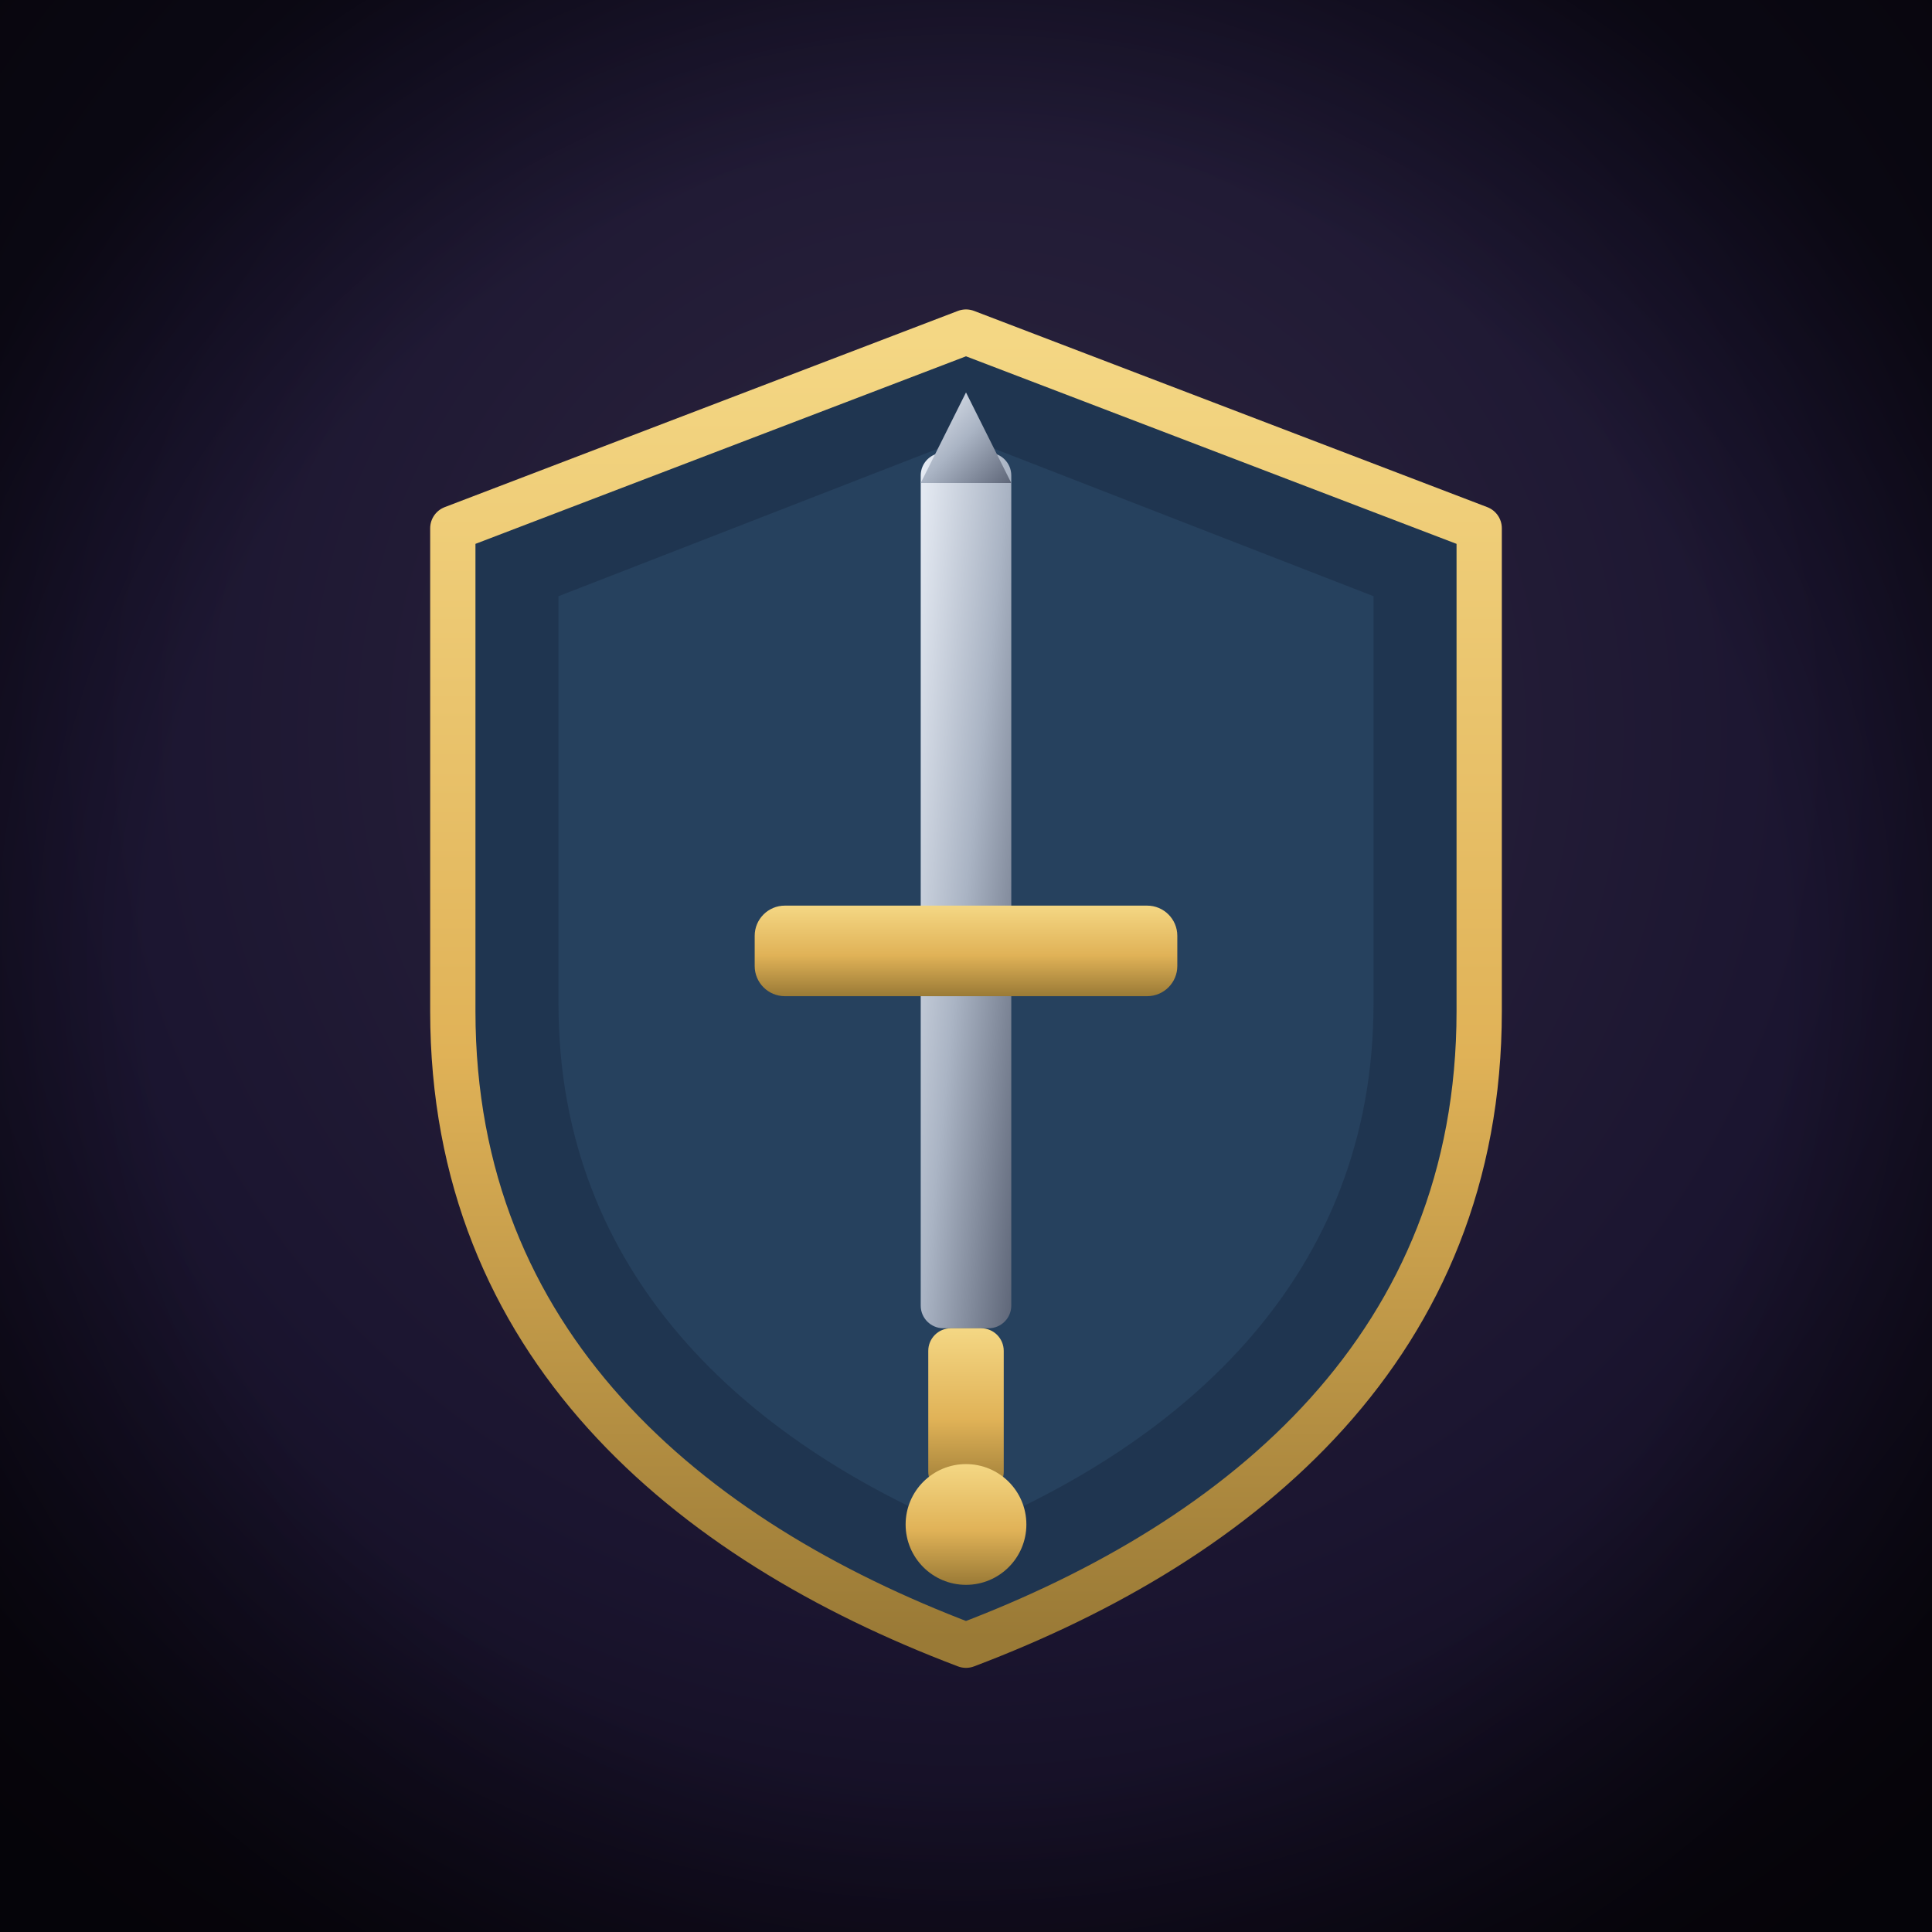
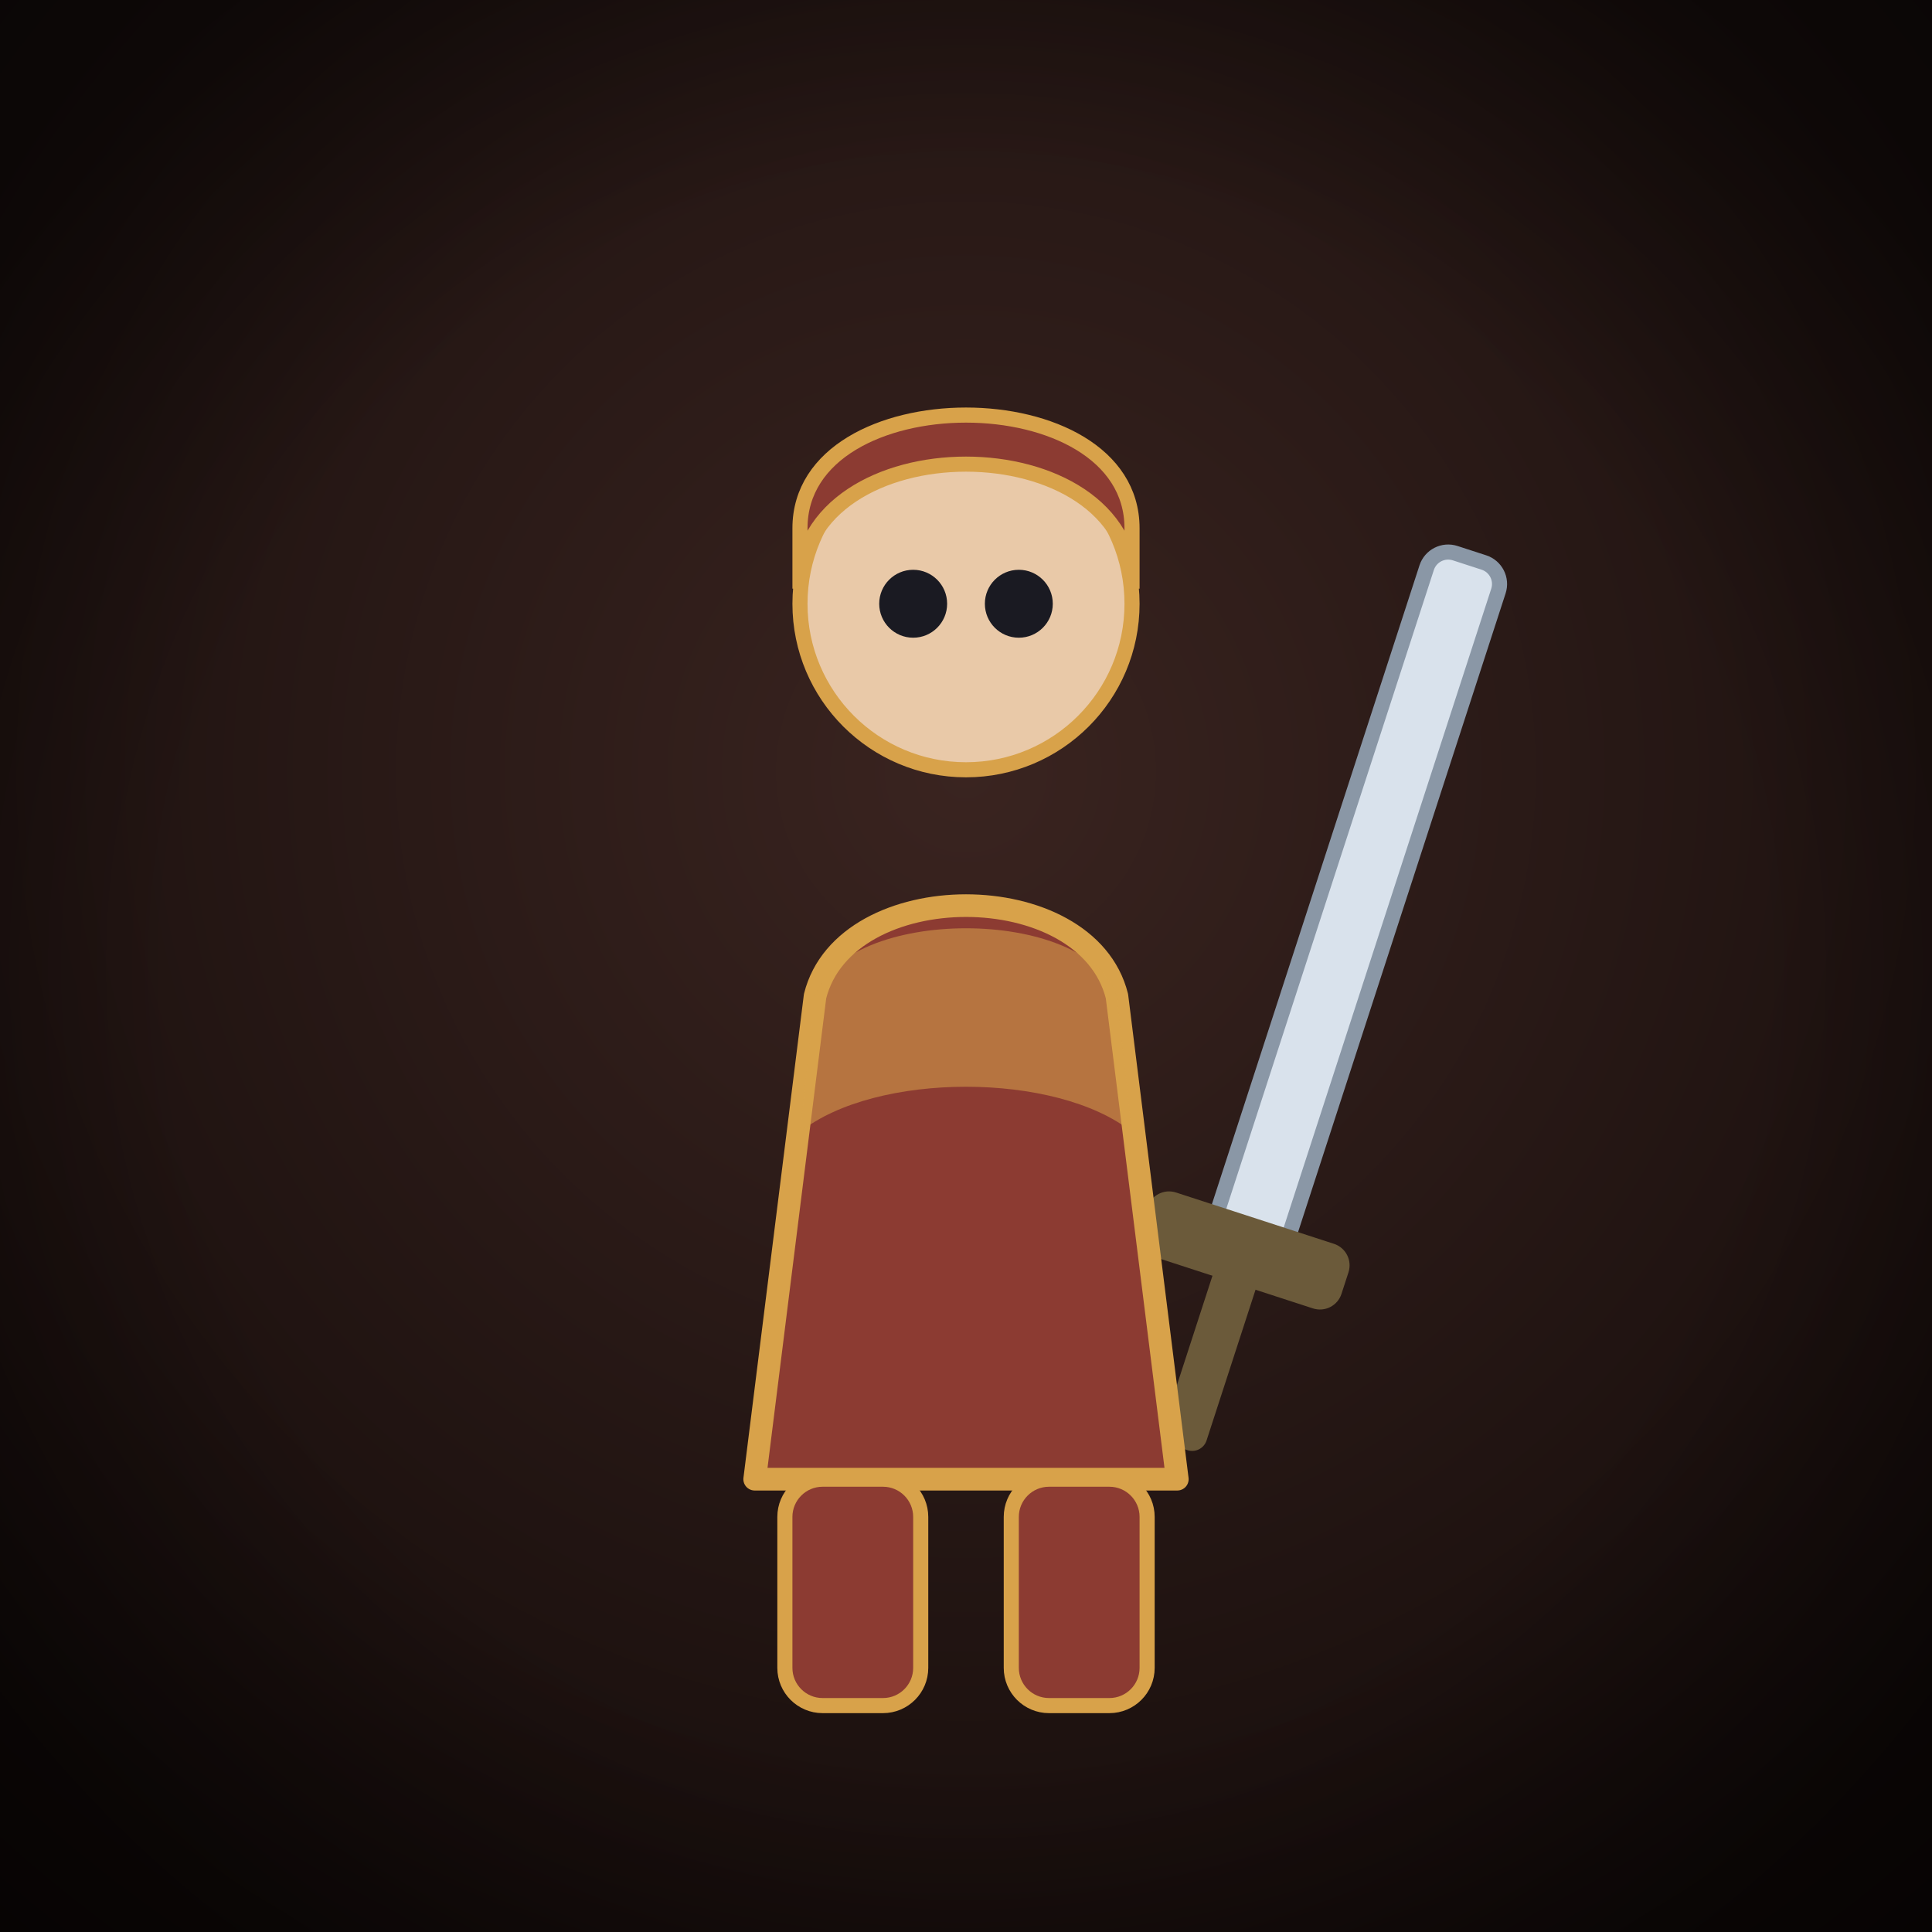
<svg xmlns="http://www.w3.org/2000/svg" viewBox="0 0 256 256" width="256" height="256">
  <defs>
-     <radialGradient id="bg" cx="50%" cy="38%" r="75%">
-       <stop offset="0%" stop-color="#2e2740" />
-       <stop offset="60%" stop-color="#1b1530" />
-       <stop offset="100%" stop-color="#0c0814" />
+     <radialGradient id="bg" cx="50%" cy="40%" r="78%">
+       <stop offset="0%" stop-color="#3a2420" />
+       <stop offset="100%" stop-color="#0e0807" />
    </radialGradient>
-     <linearGradient id="gold" x1="0" y1="0" x2="0" y2="1">
-       <stop offset="0%" stop-color="#f4d784" />
-       <stop offset="55%" stop-color="#e0b257" />
-       <stop offset="100%" stop-color="#9a7a36" />
-     </linearGradient>
-     <linearGradient id="steel" x1="0" y1="0" x2="1" y2="1">
-       <stop offset="0%" stop-color="#e8edf5" />
-       <stop offset="50%" stop-color="#aab4c4" />
-       <stop offset="100%" stop-color="#5e6678" />
-     </linearGradient>
+     <radialGradient id="vig" cx="50%" cy="50%" r="62%">
+       <stop offset="66%" stop-color="#000" stop-opacity="0" />
+       <stop offset="100%" stop-color="#000" stop-opacity="0.5" />
+     </radialGradient>
  </defs>
  <rect width="256" height="256" fill="url(#bg)" />
-   <path d="M128 44 L196 70 V134 C196 178 165 204 128 218 C91 204 60 178 60 134 V70 Z" fill="#1f3550" stroke="url(#gold)" stroke-width="6" stroke-linejoin="round" />
-   <path d="M128 58 L182 79 V133 C182 169 157 191 128 203 C99 191 74 169 74 133 V79 Z" fill="#27425f" opacity="0.9" />
-   <g>
-     <rect x="122" y="60" width="12" height="116" rx="3" fill="url(#steel)" />
-     <polygon points="128,52 134,64 122,64" fill="url(#steel)" />
-     <rect x="100" y="120" width="56" height="12" rx="4" fill="url(#gold)" />
-     <rect x="123" y="176" width="10" height="22" rx="3" fill="url(#gold)" />
-     <circle cx="128" cy="202" r="8" fill="url(#gold)" />
+   <g transform="rotate(18 170 150)">
+     <rect x="165" y="70" width="10" height="96" rx="3" fill="#d9e2ec" stroke="#8a97a6" stroke-width="2" />
+     <rect x="156" y="162" width="28" height="9" rx="3" fill="#6b5a3a" />
+     <rect x="167" y="168" width="6" height="26" rx="2" fill="#6b5a3a" />
  </g>
-   <rect width="256" height="256" fill="url(#bg)" opacity="0" />
-   <radialGradient id="vig" cx="50%" cy="50%" r="60%">
-     <stop offset="70%" stop-color="#000" stop-opacity="0" />
-     <stop offset="100%" stop-color="#000" stop-opacity="0.55" />
-   </radialGradient>
+   <path d="M100 196 L108 132 C112 116 144 116 148 132 L156 196 Z" fill="#8c3b32" stroke="#d8a24a" stroke-width="3" stroke-linejoin="round" />
+   <path d="M108 132 C112 120 144 120 148 132 L150 150 C140 142 116 142 106 150 Z" fill="#d8a24a" opacity="0.55" />
+   <rect x="104" y="196" width="18" height="30" rx="5" fill="#8c3b32" stroke="#d8a24a" stroke-width="2" />
+   <rect x="134" y="196" width="18" height="30" rx="5" fill="#8c3b32" stroke="#d8a24a" stroke-width="2" />
+   <circle cx="128" cy="80" r="22" fill="#e9c9a8" stroke="#d8a24a" stroke-width="2" />
+   <path d="M106 78 C106 56 150 56 150 78 L150 70 C150 50 106 50 106 70 Z" fill="#8c3b32" stroke="#d8a24a" stroke-width="2" />
+   <circle cx="121" cy="80" r="4.5" fill="#1a1a22" />
+   <circle cx="135" cy="80" r="4.5" fill="#1a1a22" />
  <rect width="256" height="256" fill="url(#vig)" />
</svg>
